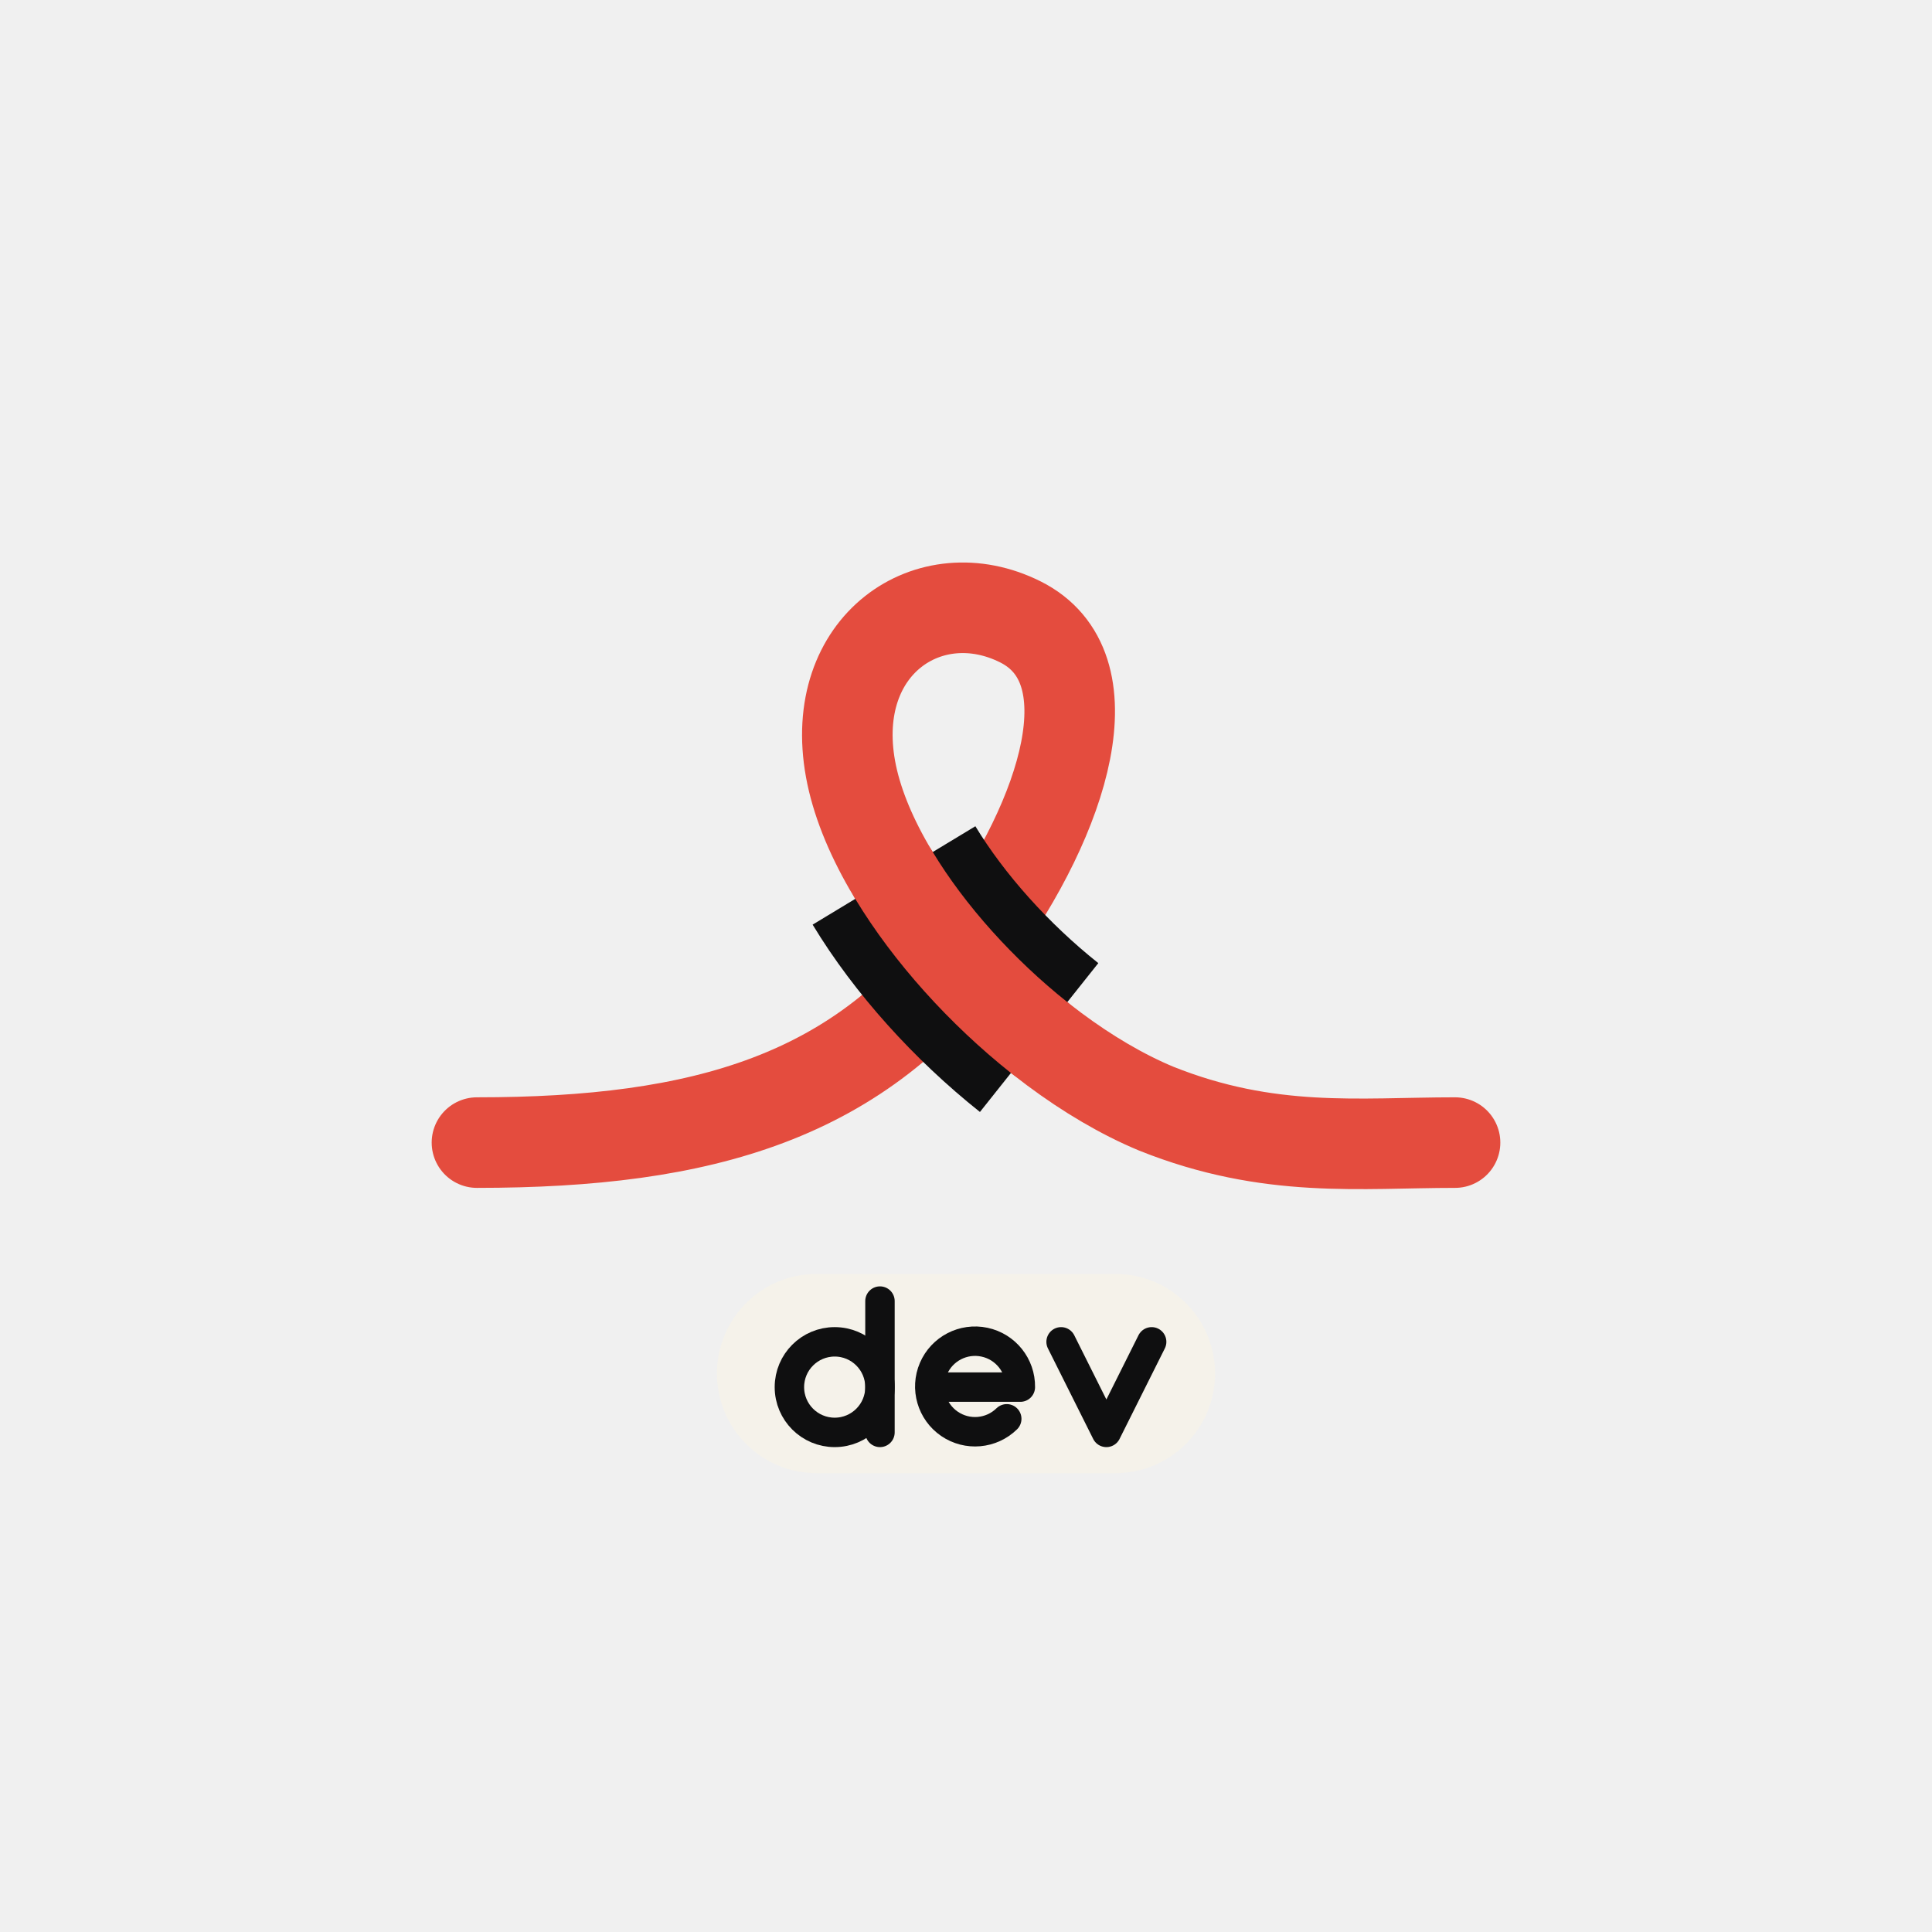
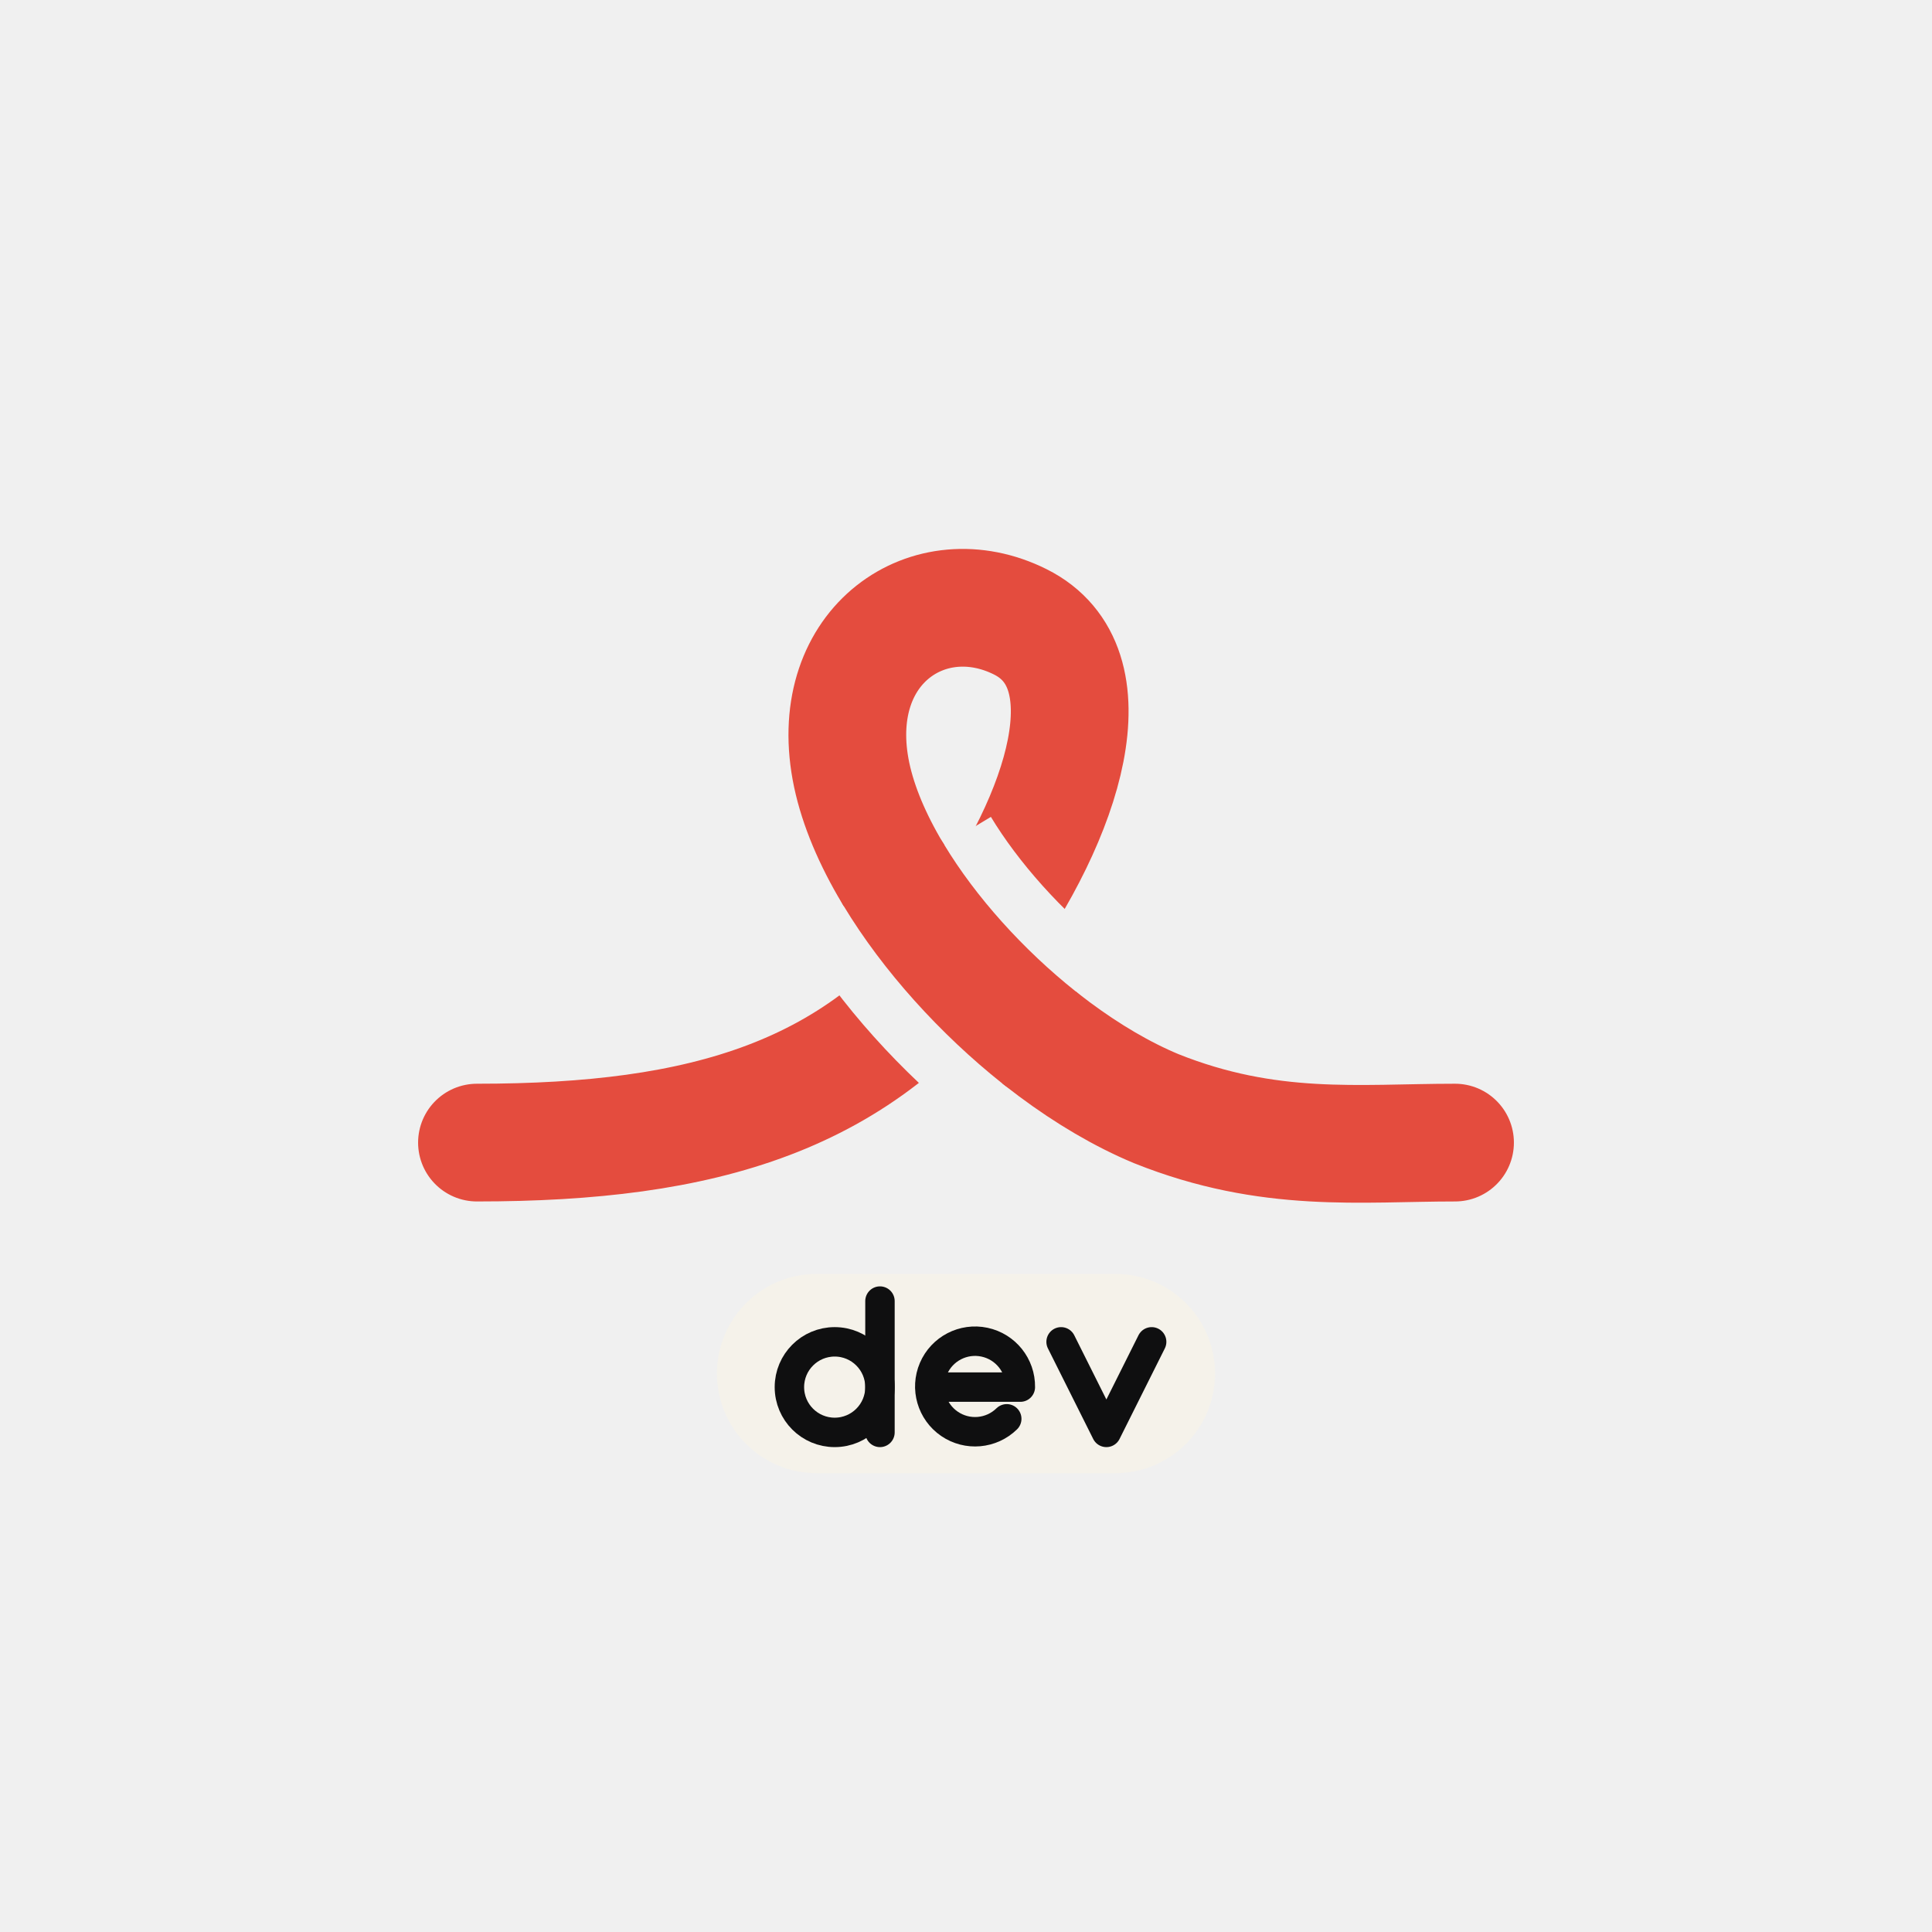
<svg xmlns="http://www.w3.org/2000/svg" viewBox="0 0 512 512">
+   <defs>
+     <mask id="cut" maskUnits="userSpaceOnUse" x="-100" y="-100" width="712" height="712">
+       <rect x="-100" y="-100" width="712" height="712" fill="#fff" />
+       <path d="M224.2 222C239.8 247.8 262.9 273.4 288.3 293.6" fill="none" stroke="#000" stroke-width="100" />
+     </mask>
+   </defs>
  <g transform="translate(256 256) scale(0.6) translate(-256 -262)">
-     <path d="M40 340C140 340 210 320 260 250C300 195 320 130 280 110C240 90 195 120 205 175C215 230 280 300 340 325C390 345 430 340 472 340" fill="none" stroke="#E44C3E" stroke-width="40" stroke-linecap="round" />
-     <path d="M224.2 222C239.8 247.8 262.9 273.4 288.3 293.6" fill="none" stroke="#0F0F10" stroke-width="84" />
-     <path d="M224.2 222C239.8 247.8 262.9 273.4 288.3 293.6" fill="none" stroke="#E44C3E" stroke-width="40" stroke-linecap="round" />
+     <path d="M40 340C140 340 210 320 260 250C300 195 320 130 280 110C240 90 195 120 205 175C215 230 280 300 340 325C390 345 430 340 472 340" fill="none" stroke="#E44C3E" stroke-width="52" stroke-linecap="round" mask="url(#cut)" />
+     <path d="M224.2 222C239.8 247.8 262.9 273.4 288.3 293.6" fill="none" stroke="#E44C3E" stroke-width="52" stroke-linecap="round" />
  </g>
  <g transform="translate(256 256) scale(0.6) translate(-256 -256)">
    <rect x="146" y="392" width="220" height="88" rx="44" fill="#F5F2EA" />
    <g fill="none" stroke="#0F0F10" stroke-width="13" stroke-linecap="round" stroke-linejoin="round">
      <circle cx="198" cy="442" r="20" />
      <path d="M218 404V462" />
      <path d="M240 442H280A20 20 0 1 0 274 456" />
      <path d="M298 422L318 462L338 422" />
    </g>
  </g>
</svg>
